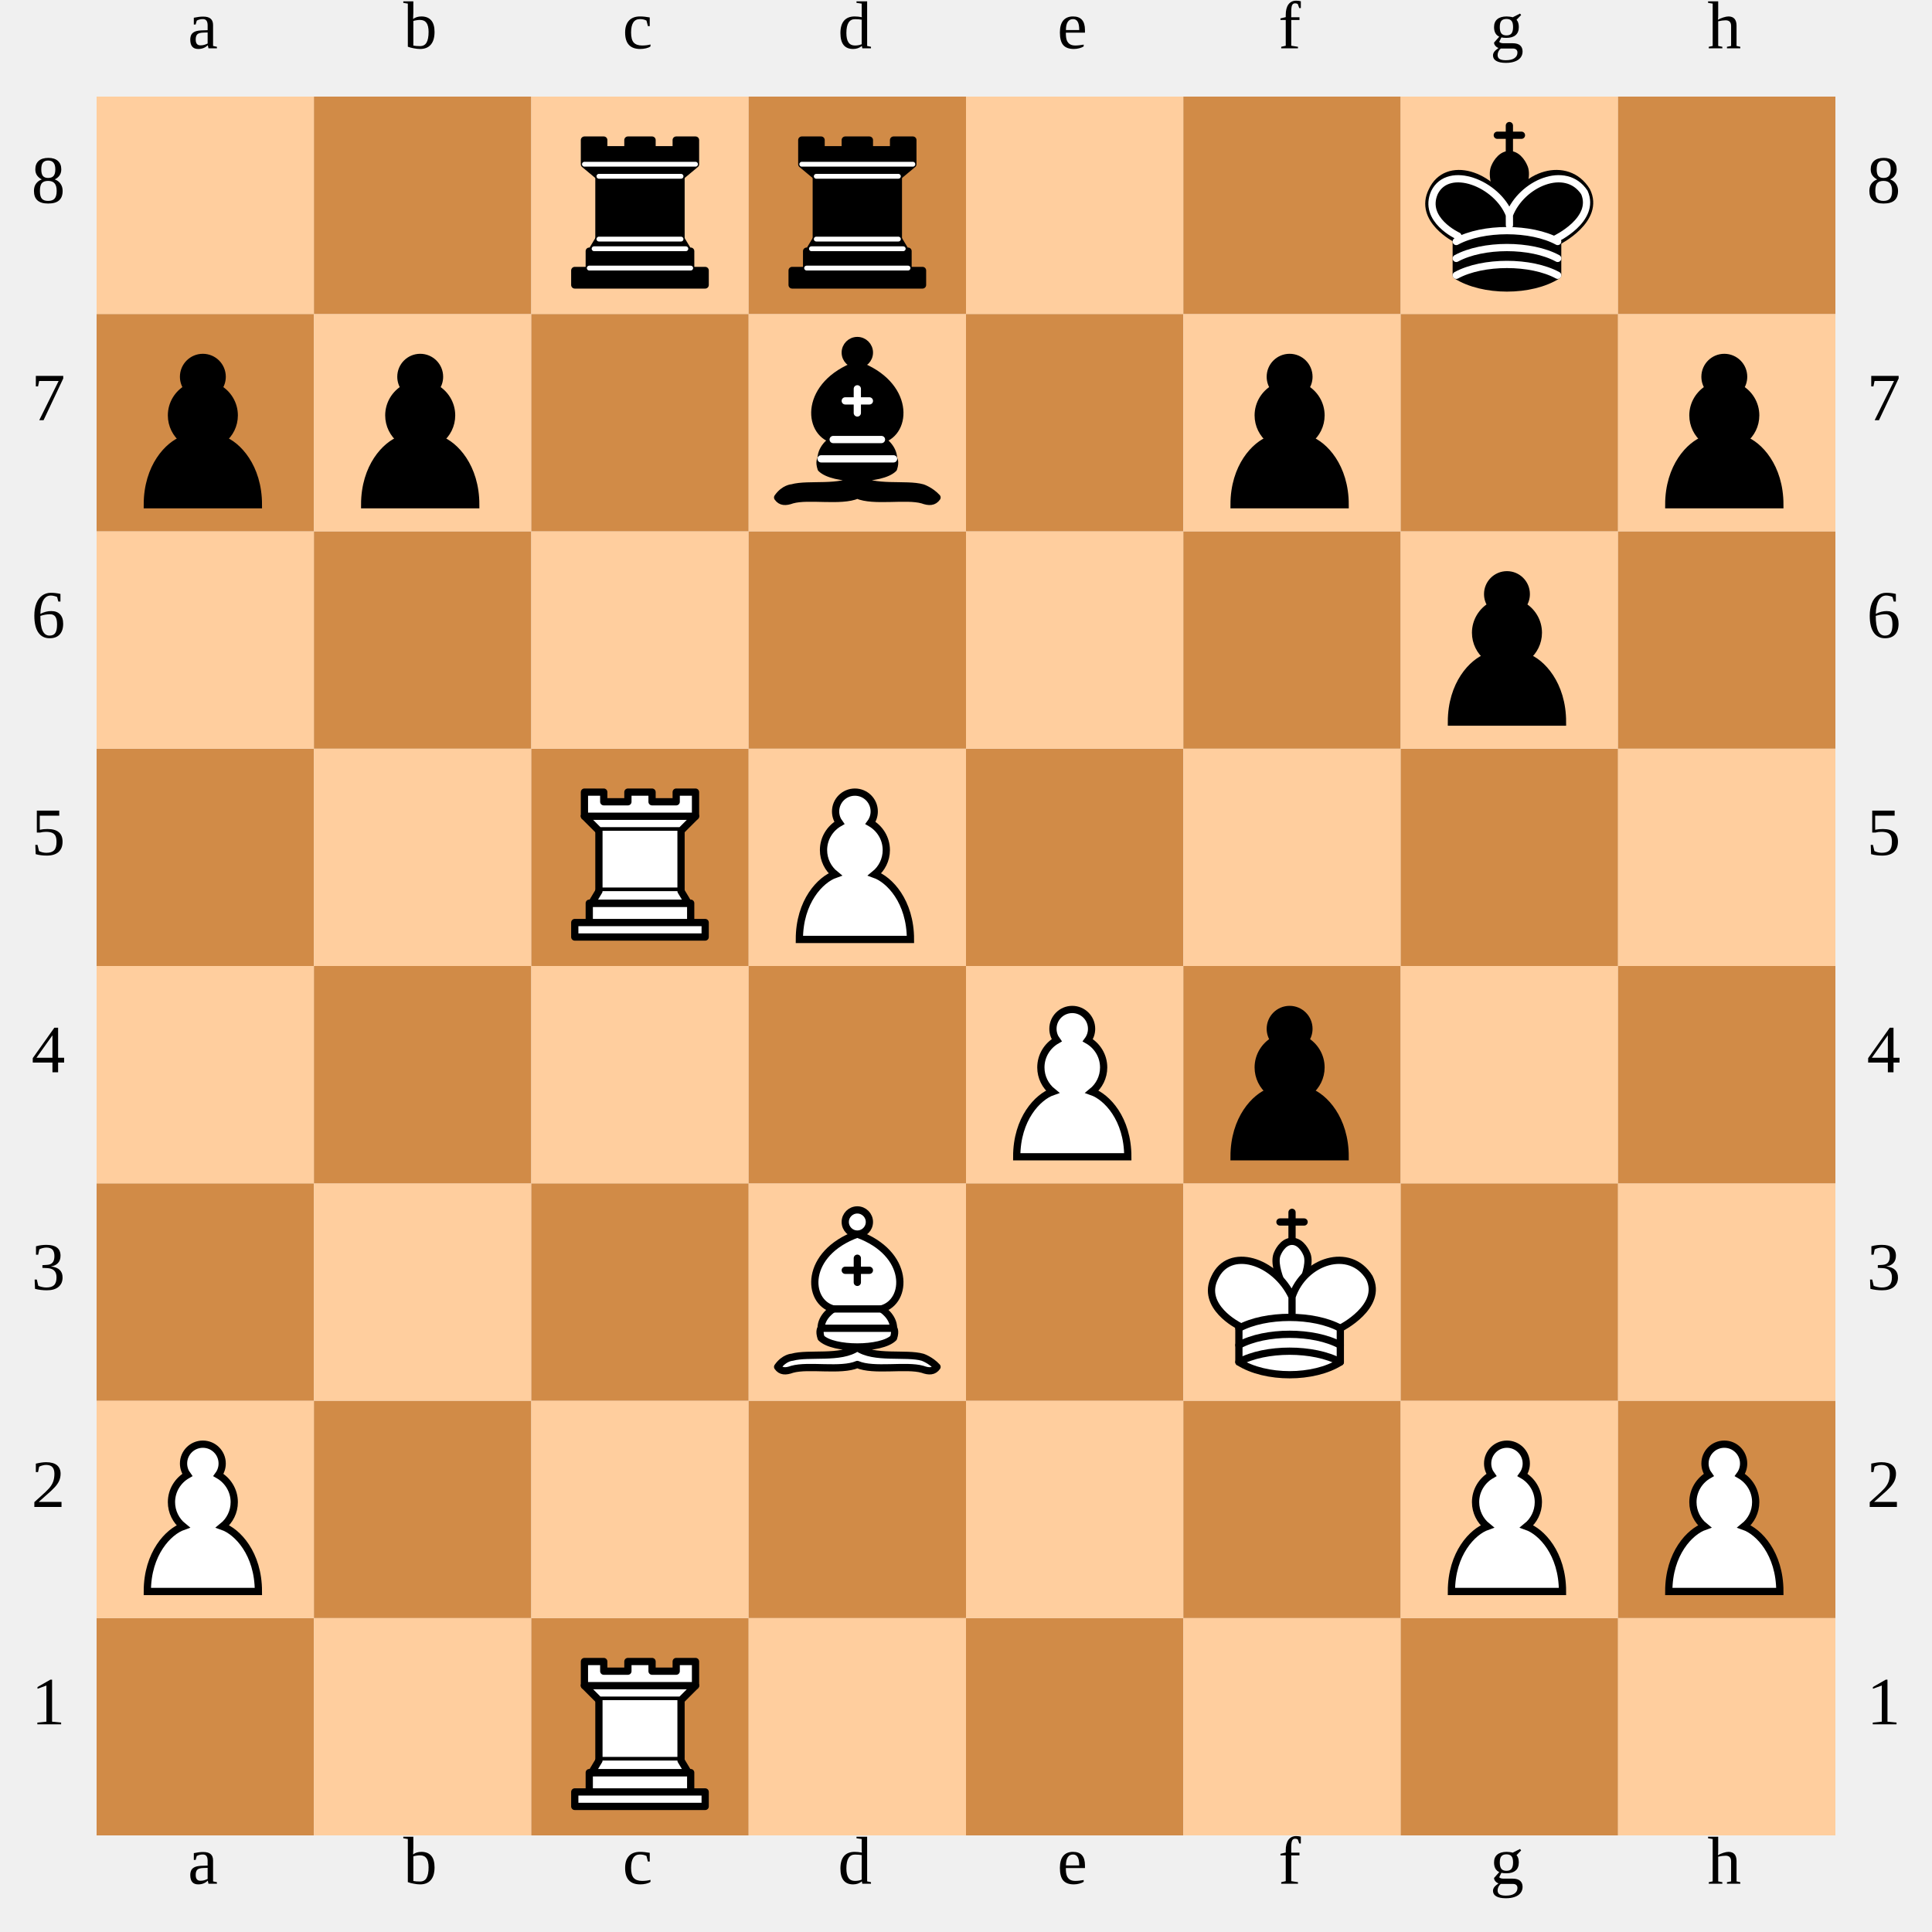
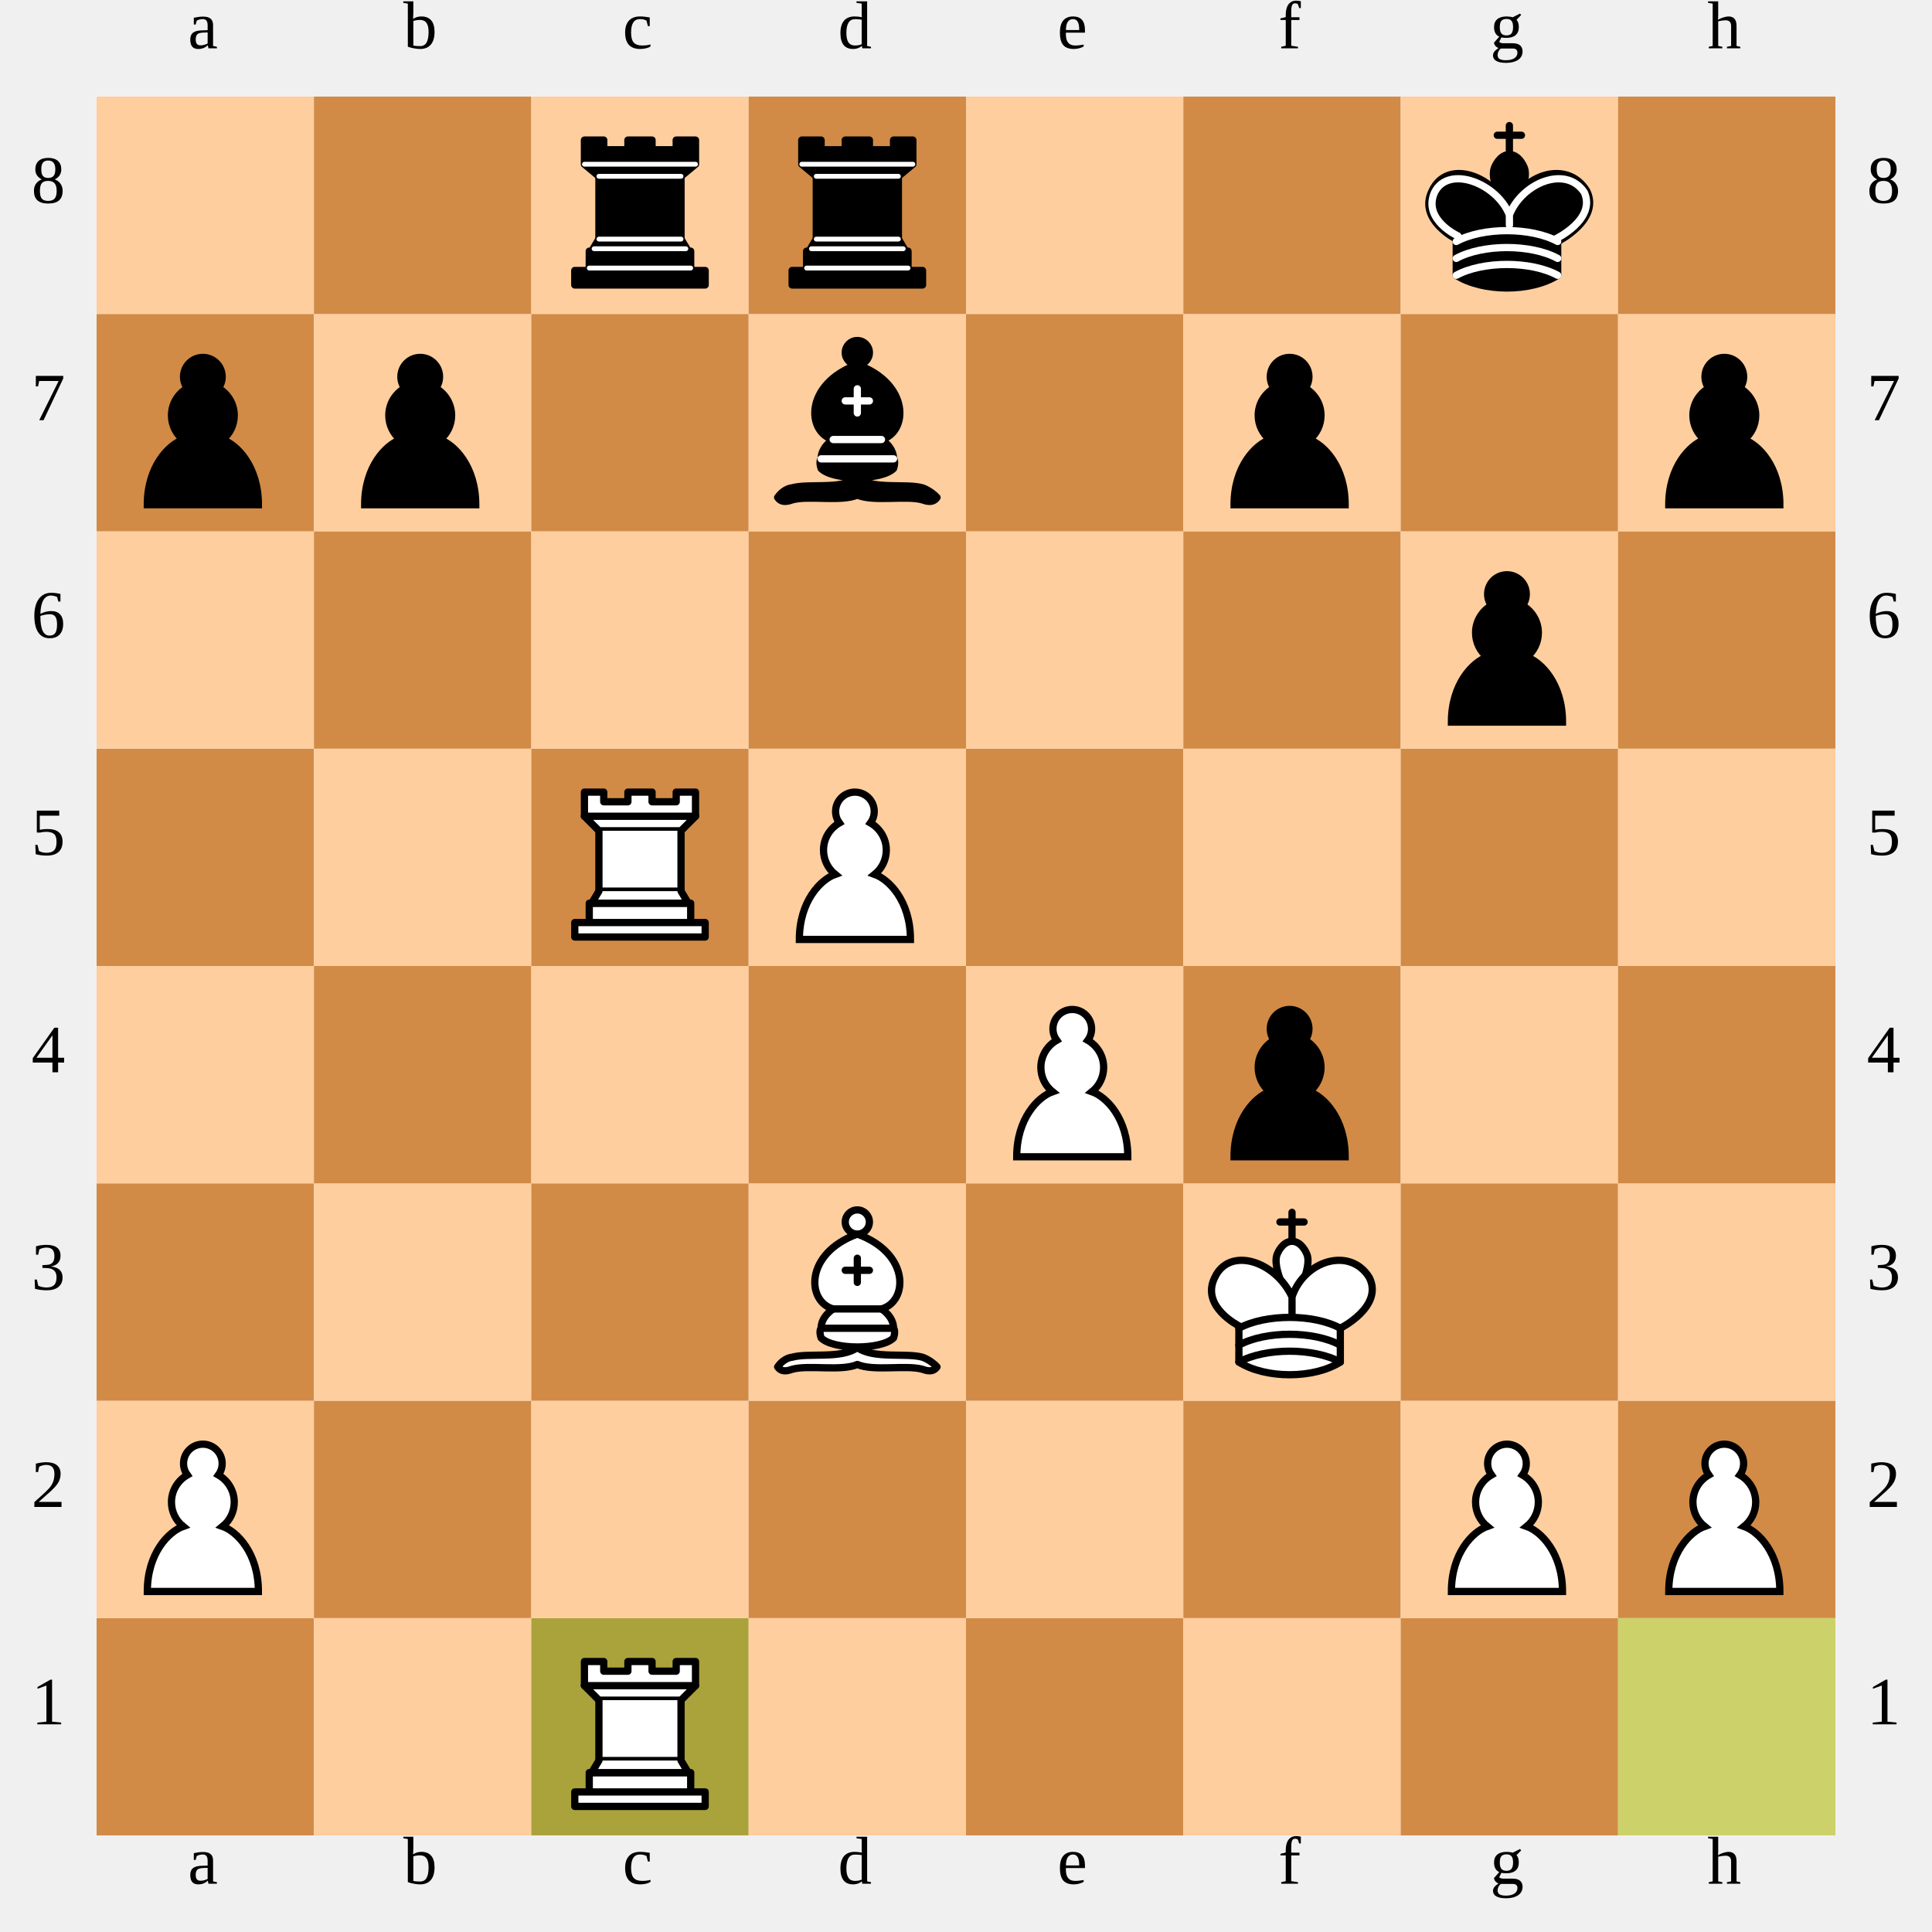
<svg xmlns="http://www.w3.org/2000/svg" xmlns:xlink="http://www.w3.org/1999/xlink" height="400" version="1.1" viewBox="0 0 400 400" width="400">
  <defs>
    <g class="white pawn" id="white-pawn">
      <path d="M22 9c-2.21 0-4 1.79-4 4 0 .89.29 1.71.78 2.38-1.95 1.12-3.28 3.21-3.28 5.62 0 2.03.94 3.84 2.41 5.03-3 1.06-7.41 5.55-7.41 13.47h23c0-7.92-4.41-12.41-7.41-13.47 1.47-1.19 2.41-3 2.41-5.03 0-2.41-1.33-4.5-3.28-5.62.49-.67.78-1.49.78-2.38 0-2.21-1.79-4-4-4z" fill="#fff" stroke="#000" stroke-linecap="round" stroke-width="1.5" />
    </g>
    <g class="white bishop" fill="none" fill-rule="evenodd" id="white-bishop" stroke="#000" stroke-linecap="round" stroke-linejoin="round" stroke-width="1.5">
      <g fill="#fff" stroke-linecap="butt">
        <path d="M9 36c3.39-.97 10.11.43 13.5-2 3.39 2.43 10.11 1.03 13.5 2 0 0 1.65.54 3 2-.68.97-1.65.99-3 .5-3.39-.97-10.11.46-13.5-1-3.39 1.46-10.11.03-13.5 1-1.354.49-2.323.47-3-.5 1.354-1.94 3-2 3-2zM15 32c2.5 2.5 12.5 2.5 15 0 .5-1.5 0-2 0-2 0-2.5-2.5-4-2.5-4 5.5-1.5 6-11.5-5-15.5-11 4-10.5 14-5 15.5 0 0-2.5 1.5-2.5 4 0 0-.5.5 0 2zM25 8a2.5 2.5 0 1 1-5 0 2.5 2.5 0 1 1 5 0z" />
      </g>
      <path d="M17.5 26h10M15 30h15m-7.5-14.5v5M20 18h5" stroke-linejoin="miter" />
    </g>
    <g class="white rook" fill="#fff" fill-rule="evenodd" id="white-rook" stroke="#000" stroke-linecap="round" stroke-linejoin="round" stroke-width="1.5">
      <path d="M9 39h27v-3H9v3zM12 36v-4h21v4H12zM11 14V9h4v2h5V9h5v2h5V9h4v5" stroke-linecap="butt" />
      <path d="M34 14l-3 3H14l-3-3" />
      <path d="M31 17v12.5H14V17" stroke-linecap="butt" stroke-linejoin="miter" />
      <path d="M31 29.5l1.5 2.5h-20l1.5-2.5" />
      <path d="M11 14h23" fill="none" stroke-linejoin="miter" />
    </g>
    <g class="white king" fill="none" fill-rule="evenodd" id="white-king" stroke="#000" stroke-linecap="round" stroke-linejoin="round" stroke-width="1.5">
      <path d="M22.5 11.63V6M20 8h5" stroke-linejoin="miter" />
      <path d="M22.5 25s4.5-7.5 3-10.5c0 0-1-2.5-3-2.5s-3 2.5-3 2.5c-1.5 3 3 10.5 3 10.5" fill="#fff" stroke-linecap="butt" stroke-linejoin="miter" />
      <path d="M11.5 37c5.5 3.5 15.5 3.5 21 0v-7s9-4.5 6-10.5c-4-6.5-13.5-3.5-16 4V27v-3.5c-3.5-7.5-13-10.5-16-4-3 6 5 10 5 10V37z" fill="#fff" />
      <path d="M11.5 30c5.5-3 15.5-3 21 0m-21 3.5c5.5-3 15.5-3 21 0m-21 3.5c5.5-3 15.5-3 21 0" />
    </g>
    <g class="black pawn" id="black-pawn">
      <path d="M22 9c-2.21 0-4 1.79-4 4 0 .89.29 1.71.78 2.38-1.95 1.12-3.28 3.21-3.28 5.62 0 2.03.94 3.84 2.41 5.03-3 1.06-7.41 5.55-7.41 13.47h23c0-7.92-4.41-12.41-7.41-13.47 1.47-1.19 2.41-3 2.41-5.03 0-2.41-1.33-4.5-3.28-5.62.49-.67.78-1.49.78-2.38 0-2.21-1.79-4-4-4z" stroke="#000" stroke-linecap="round" stroke-width="1.5" />
    </g>
    <g class="black bishop" fill="none" fill-rule="evenodd" id="black-bishop" stroke="#000" stroke-linecap="round" stroke-linejoin="round" stroke-width="1.5">
      <path d="M9 36c3.39-.97 10.11.43 13.5-2 3.39 2.43 10.11 1.03 13.5 2 0 0 1.65.54 3 2-.68.97-1.65.99-3 .5-3.39-.97-10.11.46-13.5-1-3.39 1.46-10.11.03-13.5 1-1.354.49-2.323.47-3-.5 1.354-1.94 3-2 3-2zm6-4c2.5 2.5 12.5 2.5 15 0 .5-1.5 0-2 0-2 0-2.5-2.5-4-2.5-4 5.5-1.5 6-11.5-5-15.5-11 4-10.5 14-5 15.5 0 0-2.5 1.5-2.5 4 0 0-.5.5 0 2zM25 8a2.5 2.5 0 1 1-5 0 2.5 2.5 0 1 1 5 0z" fill="#000" stroke-linecap="butt" />
      <path d="M17.5 26h10M15 30h15m-7.5-14.5v5M20 18h5" stroke="#fff" stroke-linejoin="miter" />
    </g>
    <g class="black rook" fill="#000" fill-rule="evenodd" id="black-rook" stroke="#000" stroke-linecap="round" stroke-linejoin="round" stroke-width="1.5">
      <path d="M9 39h27v-3H9v3zM12.5 32l1.5-2.5h17l1.5 2.5h-20zM12 36v-4h21v4H12z" stroke-linecap="butt" />
      <path d="M14 29.5v-13h17v13H14z" stroke-linecap="butt" stroke-linejoin="miter" />
      <path d="M14 16.5L11 14h23l-3 2.5H14zM11 14V9h4v2h5V9h5v2h5V9h4v5H11z" stroke-linecap="butt" />
      <path d="M12 35.5h21M13 31.5h19M14 29.5h17M14 16.5h17M11 14h23" fill="none" stroke="#fff" stroke-linejoin="miter" stroke-width="1" />
    </g>
    <g class="black king" fill="none" fill-rule="evenodd" id="black-king" stroke="#000" stroke-linecap="round" stroke-linejoin="round" stroke-width="1.5">
      <path d="M22.5 11.63V6" stroke-linejoin="miter" />
      <path d="M22.5 25s4.5-7.5 3-10.5c0 0-1-2.5-3-2.5s-3 2.5-3 2.5c-1.5 3 3 10.5 3 10.5" fill="#000" stroke-linecap="butt" stroke-linejoin="miter" />
      <path d="M11.5 37c5.5 3.5 15.5 3.5 21 0v-7s9-4.5 6-10.5c-4-6.5-13.5-3.5-16 4V27v-3.5c-3.5-7.5-13-10.5-16-4-3 6 5 10 5 10V37z" fill="#000" />
      <path d="M20 8h5" stroke-linejoin="miter" />
      <path d="M32 29.5s8.5-4 6.03-9.65C34.15 14 25 18 22.5 24.5l.01 2.1-.01-2.1C20 18 9.906 14 6.997 19.85c-2.497 5.65 4.853 9 4.853 9M11.5 30c5.5-3 15.5-3 21 0m-21 3.5c5.5-3 15.5-3 21 0m-21 3.5c5.5-3 15.5-3 21 0" stroke="#fff" />
    </g>
  </defs>
  <rect class="square dark a1" fill="#d18b47" height="45" stroke="none" width="45" x="20" y="335" />
  <rect class="square light b1" fill="#ffce9e" height="45" stroke="none" width="45" x="65" y="335" />
-   <rect class="square dark c1" fill="#d18b47" height="45" stroke="none" width="45" x="110" y="335" />
+   <rect class="square dark lastmove c1" fill="#aaa23b" height="45" stroke="none" width="45" x="110" y="335" />
  <use transform="translate(110, 335)" xlink:href="#white-rook" />
  <rect class="square light d1" fill="#ffce9e" height="45" stroke="none" width="45" x="155" y="335" />
  <rect class="square dark e1" fill="#d18b47" height="45" stroke="none" width="45" x="200" y="335" />
  <rect class="square light f1" fill="#ffce9e" height="45" stroke="none" width="45" x="245" y="335" />
  <rect class="square dark g1" fill="#d18b47" height="45" stroke="none" width="45" x="290" y="335" />
-   <rect class="square light h1" fill="#ffce9e" height="45" stroke="none" width="45" x="335" y="335" />
+   <rect class="square light lastmove h1" fill="#cdd16a" height="45" stroke="none" width="45" x="335" y="335" />
  <rect class="square light a2" fill="#ffce9e" height="45" stroke="none" width="45" x="20" y="290" />
  <use transform="translate(20, 290)" xlink:href="#white-pawn" />
  <rect class="square dark b2" fill="#d18b47" height="45" stroke="none" width="45" x="65" y="290" />
  <rect class="square light c2" fill="#ffce9e" height="45" stroke="none" width="45" x="110" y="290" />
  <rect class="square dark d2" fill="#d18b47" height="45" stroke="none" width="45" x="155" y="290" />
  <rect class="square light e2" fill="#ffce9e" height="45" stroke="none" width="45" x="200" y="290" />
  <rect class="square dark f2" fill="#d18b47" height="45" stroke="none" width="45" x="245" y="290" />
  <rect class="square light g2" fill="#ffce9e" height="45" stroke="none" width="45" x="290" y="290" />
  <use transform="translate(290, 290)" xlink:href="#white-pawn" />
  <rect class="square dark h2" fill="#d18b47" height="45" stroke="none" width="45" x="335" y="290" />
  <use transform="translate(335, 290)" xlink:href="#white-pawn" />
  <rect class="square dark a3" fill="#d18b47" height="45" stroke="none" width="45" x="20" y="245" />
  <rect class="square light b3" fill="#ffce9e" height="45" stroke="none" width="45" x="65" y="245" />
  <rect class="square dark c3" fill="#d18b47" height="45" stroke="none" width="45" x="110" y="245" />
  <rect class="square light d3" fill="#ffce9e" height="45" stroke="none" width="45" x="155" y="245" />
  <use transform="translate(155, 245)" xlink:href="#white-bishop" />
  <rect class="square dark e3" fill="#d18b47" height="45" stroke="none" width="45" x="200" y="245" />
  <rect class="square light f3" fill="#ffce9e" height="45" stroke="none" width="45" x="245" y="245" />
  <use transform="translate(245, 245)" xlink:href="#white-king" />
  <rect class="square dark g3" fill="#d18b47" height="45" stroke="none" width="45" x="290" y="245" />
  <rect class="square light h3" fill="#ffce9e" height="45" stroke="none" width="45" x="335" y="245" />
  <rect class="square light a4" fill="#ffce9e" height="45" stroke="none" width="45" x="20" y="200" />
  <rect class="square dark b4" fill="#d18b47" height="45" stroke="none" width="45" x="65" y="200" />
  <rect class="square light c4" fill="#ffce9e" height="45" stroke="none" width="45" x="110" y="200" />
  <rect class="square dark d4" fill="#d18b47" height="45" stroke="none" width="45" x="155" y="200" />
  <rect class="square light e4" fill="#ffce9e" height="45" stroke="none" width="45" x="200" y="200" />
  <use transform="translate(200, 200)" xlink:href="#white-pawn" />
  <rect class="square dark f4" fill="#d18b47" height="45" stroke="none" width="45" x="245" y="200" />
  <use transform="translate(245, 200)" xlink:href="#black-pawn" />
  <rect class="square light g4" fill="#ffce9e" height="45" stroke="none" width="45" x="290" y="200" />
  <rect class="square dark h4" fill="#d18b47" height="45" stroke="none" width="45" x="335" y="200" />
  <rect class="square dark a5" fill="#d18b47" height="45" stroke="none" width="45" x="20" y="155" />
  <rect class="square light b5" fill="#ffce9e" height="45" stroke="none" width="45" x="65" y="155" />
  <rect class="square dark c5" fill="#d18b47" height="45" stroke="none" width="45" x="110" y="155" />
  <use transform="translate(110, 155)" xlink:href="#white-rook" />
  <rect class="square light d5" fill="#ffce9e" height="45" stroke="none" width="45" x="155" y="155" />
  <use transform="translate(155, 155)" xlink:href="#white-pawn" />
  <rect class="square dark e5" fill="#d18b47" height="45" stroke="none" width="45" x="200" y="155" />
  <rect class="square light f5" fill="#ffce9e" height="45" stroke="none" width="45" x="245" y="155" />
  <rect class="square dark g5" fill="#d18b47" height="45" stroke="none" width="45" x="290" y="155" />
  <rect class="square light h5" fill="#ffce9e" height="45" stroke="none" width="45" x="335" y="155" />
  <rect class="square light a6" fill="#ffce9e" height="45" stroke="none" width="45" x="20" y="110" />
  <rect class="square dark b6" fill="#d18b47" height="45" stroke="none" width="45" x="65" y="110" />
  <rect class="square light c6" fill="#ffce9e" height="45" stroke="none" width="45" x="110" y="110" />
  <rect class="square dark d6" fill="#d18b47" height="45" stroke="none" width="45" x="155" y="110" />
  <rect class="square light e6" fill="#ffce9e" height="45" stroke="none" width="45" x="200" y="110" />
  <rect class="square dark f6" fill="#d18b47" height="45" stroke="none" width="45" x="245" y="110" />
  <rect class="square light g6" fill="#ffce9e" height="45" stroke="none" width="45" x="290" y="110" />
  <use transform="translate(290, 110)" xlink:href="#black-pawn" />
  <rect class="square dark h6" fill="#d18b47" height="45" stroke="none" width="45" x="335" y="110" />
  <rect class="square dark a7" fill="#d18b47" height="45" stroke="none" width="45" x="20" y="65" />
  <use transform="translate(20, 65)" xlink:href="#black-pawn" />
  <rect class="square light b7" fill="#ffce9e" height="45" stroke="none" width="45" x="65" y="65" />
  <use transform="translate(65, 65)" xlink:href="#black-pawn" />
  <rect class="square dark c7" fill="#d18b47" height="45" stroke="none" width="45" x="110" y="65" />
  <rect class="square light d7" fill="#ffce9e" height="45" stroke="none" width="45" x="155" y="65" />
  <use transform="translate(155, 65)" xlink:href="#black-bishop" />
  <rect class="square dark e7" fill="#d18b47" height="45" stroke="none" width="45" x="200" y="65" />
  <rect class="square light f7" fill="#ffce9e" height="45" stroke="none" width="45" x="245" y="65" />
  <use transform="translate(245, 65)" xlink:href="#black-pawn" />
  <rect class="square dark g7" fill="#d18b47" height="45" stroke="none" width="45" x="290" y="65" />
  <rect class="square light h7" fill="#ffce9e" height="45" stroke="none" width="45" x="335" y="65" />
  <use transform="translate(335, 65)" xlink:href="#black-pawn" />
  <rect class="square light a8" fill="#ffce9e" height="45" stroke="none" width="45" x="20" y="20" />
  <rect class="square dark b8" fill="#d18b47" height="45" stroke="none" width="45" x="65" y="20" />
  <rect class="square light c8" fill="#ffce9e" height="45" stroke="none" width="45" x="110" y="20" />
  <use transform="translate(110, 20)" xlink:href="#black-rook" />
  <rect class="square dark d8" fill="#d18b47" height="45" stroke="none" width="45" x="155" y="20" />
  <use transform="translate(155, 20)" xlink:href="#black-rook" />
  <rect class="square light e8" fill="#ffce9e" height="45" stroke="none" width="45" x="200" y="20" />
  <rect class="square dark f8" fill="#d18b47" height="45" stroke="none" width="45" x="245" y="20" />
  <rect class="square light g8" fill="#ffce9e" height="45" stroke="none" width="45" x="290" y="20" />
  <use transform="translate(290, 20)" xlink:href="#black-king" />
  <rect class="square dark h8" fill="#d18b47" height="45" stroke="none" width="45" x="335" y="20" />
  <text alignment-baseline="middle" font-size="14" text-anchor="middle" x="42" y="10">a</text>
  <text alignment-baseline="middle" font-size="14" text-anchor="middle" x="42" y="390">a</text>
  <text alignment-baseline="middle" font-size="14" text-anchor="middle" x="87" y="10">b</text>
  <text alignment-baseline="middle" font-size="14" text-anchor="middle" x="87" y="390">b</text>
  <text alignment-baseline="middle" font-size="14" text-anchor="middle" x="132" y="10">c</text>
  <text alignment-baseline="middle" font-size="14" text-anchor="middle" x="132" y="390">c</text>
  <text alignment-baseline="middle" font-size="14" text-anchor="middle" x="177" y="10">d</text>
  <text alignment-baseline="middle" font-size="14" text-anchor="middle" x="177" y="390">d</text>
  <text alignment-baseline="middle" font-size="14" text-anchor="middle" x="222" y="10">e</text>
  <text alignment-baseline="middle" font-size="14" text-anchor="middle" x="222" y="390">e</text>
  <text alignment-baseline="middle" font-size="14" text-anchor="middle" x="267" y="10">f</text>
  <text alignment-baseline="middle" font-size="14" text-anchor="middle" x="267" y="390">f</text>
  <text alignment-baseline="middle" font-size="14" text-anchor="middle" x="312" y="10">g</text>
  <text alignment-baseline="middle" font-size="14" text-anchor="middle" x="312" y="390">g</text>
  <text alignment-baseline="middle" font-size="14" text-anchor="middle" x="357" y="10">h</text>
  <text alignment-baseline="middle" font-size="14" text-anchor="middle" x="357" y="390">h</text>
  <text alignment-baseline="middle" font-size="14" text-anchor="middle" x="10" y="357">1</text>
  <text alignment-baseline="middle" font-size="14" text-anchor="middle" x="390" y="357">1</text>
  <text alignment-baseline="middle" font-size="14" text-anchor="middle" x="10" y="312">2</text>
  <text alignment-baseline="middle" font-size="14" text-anchor="middle" x="390" y="312">2</text>
  <text alignment-baseline="middle" font-size="14" text-anchor="middle" x="10" y="267">3</text>
  <text alignment-baseline="middle" font-size="14" text-anchor="middle" x="390" y="267">3</text>
  <text alignment-baseline="middle" font-size="14" text-anchor="middle" x="10" y="222">4</text>
  <text alignment-baseline="middle" font-size="14" text-anchor="middle" x="390" y="222">4</text>
  <text alignment-baseline="middle" font-size="14" text-anchor="middle" x="10" y="177">5</text>
  <text alignment-baseline="middle" font-size="14" text-anchor="middle" x="390" y="177">5</text>
  <text alignment-baseline="middle" font-size="14" text-anchor="middle" x="10" y="132">6</text>
  <text alignment-baseline="middle" font-size="14" text-anchor="middle" x="390" y="132">6</text>
  <text alignment-baseline="middle" font-size="14" text-anchor="middle" x="10" y="87">7</text>
  <text alignment-baseline="middle" font-size="14" text-anchor="middle" x="390" y="87">7</text>
  <text alignment-baseline="middle" font-size="14" text-anchor="middle" x="10" y="42">8</text>
  <text alignment-baseline="middle" font-size="14" text-anchor="middle" x="390" y="42">8</text>
</svg>
